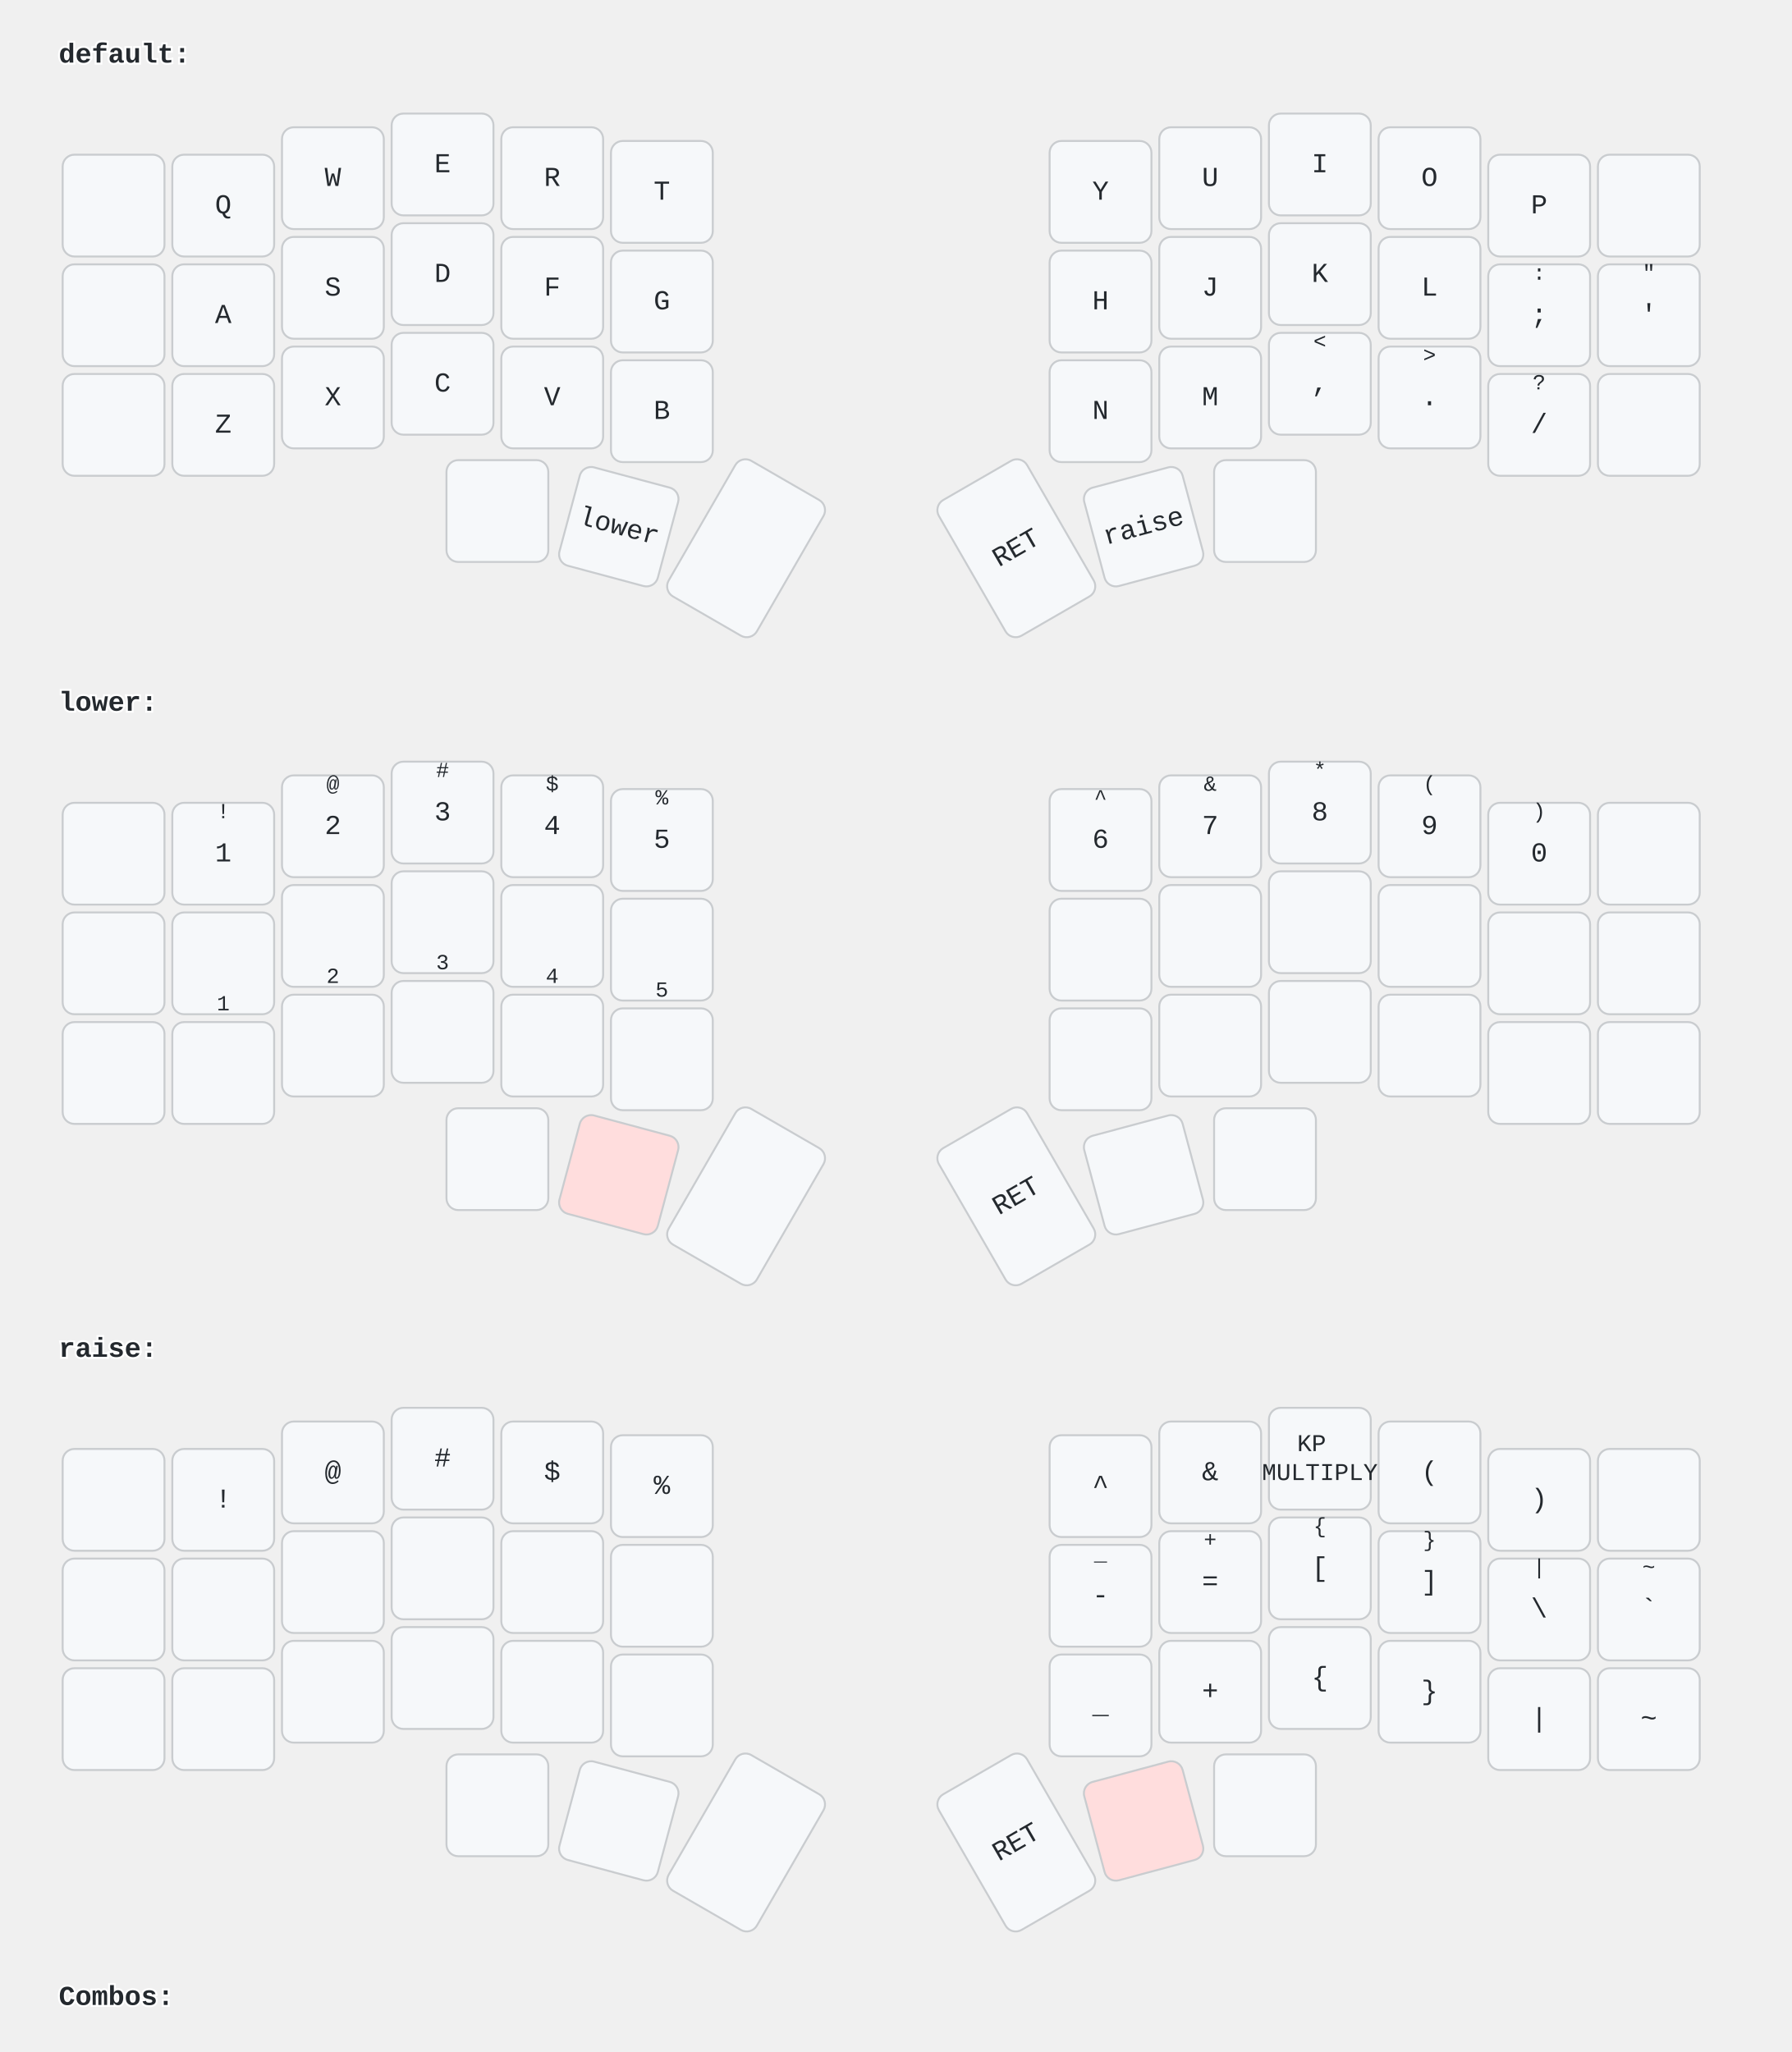
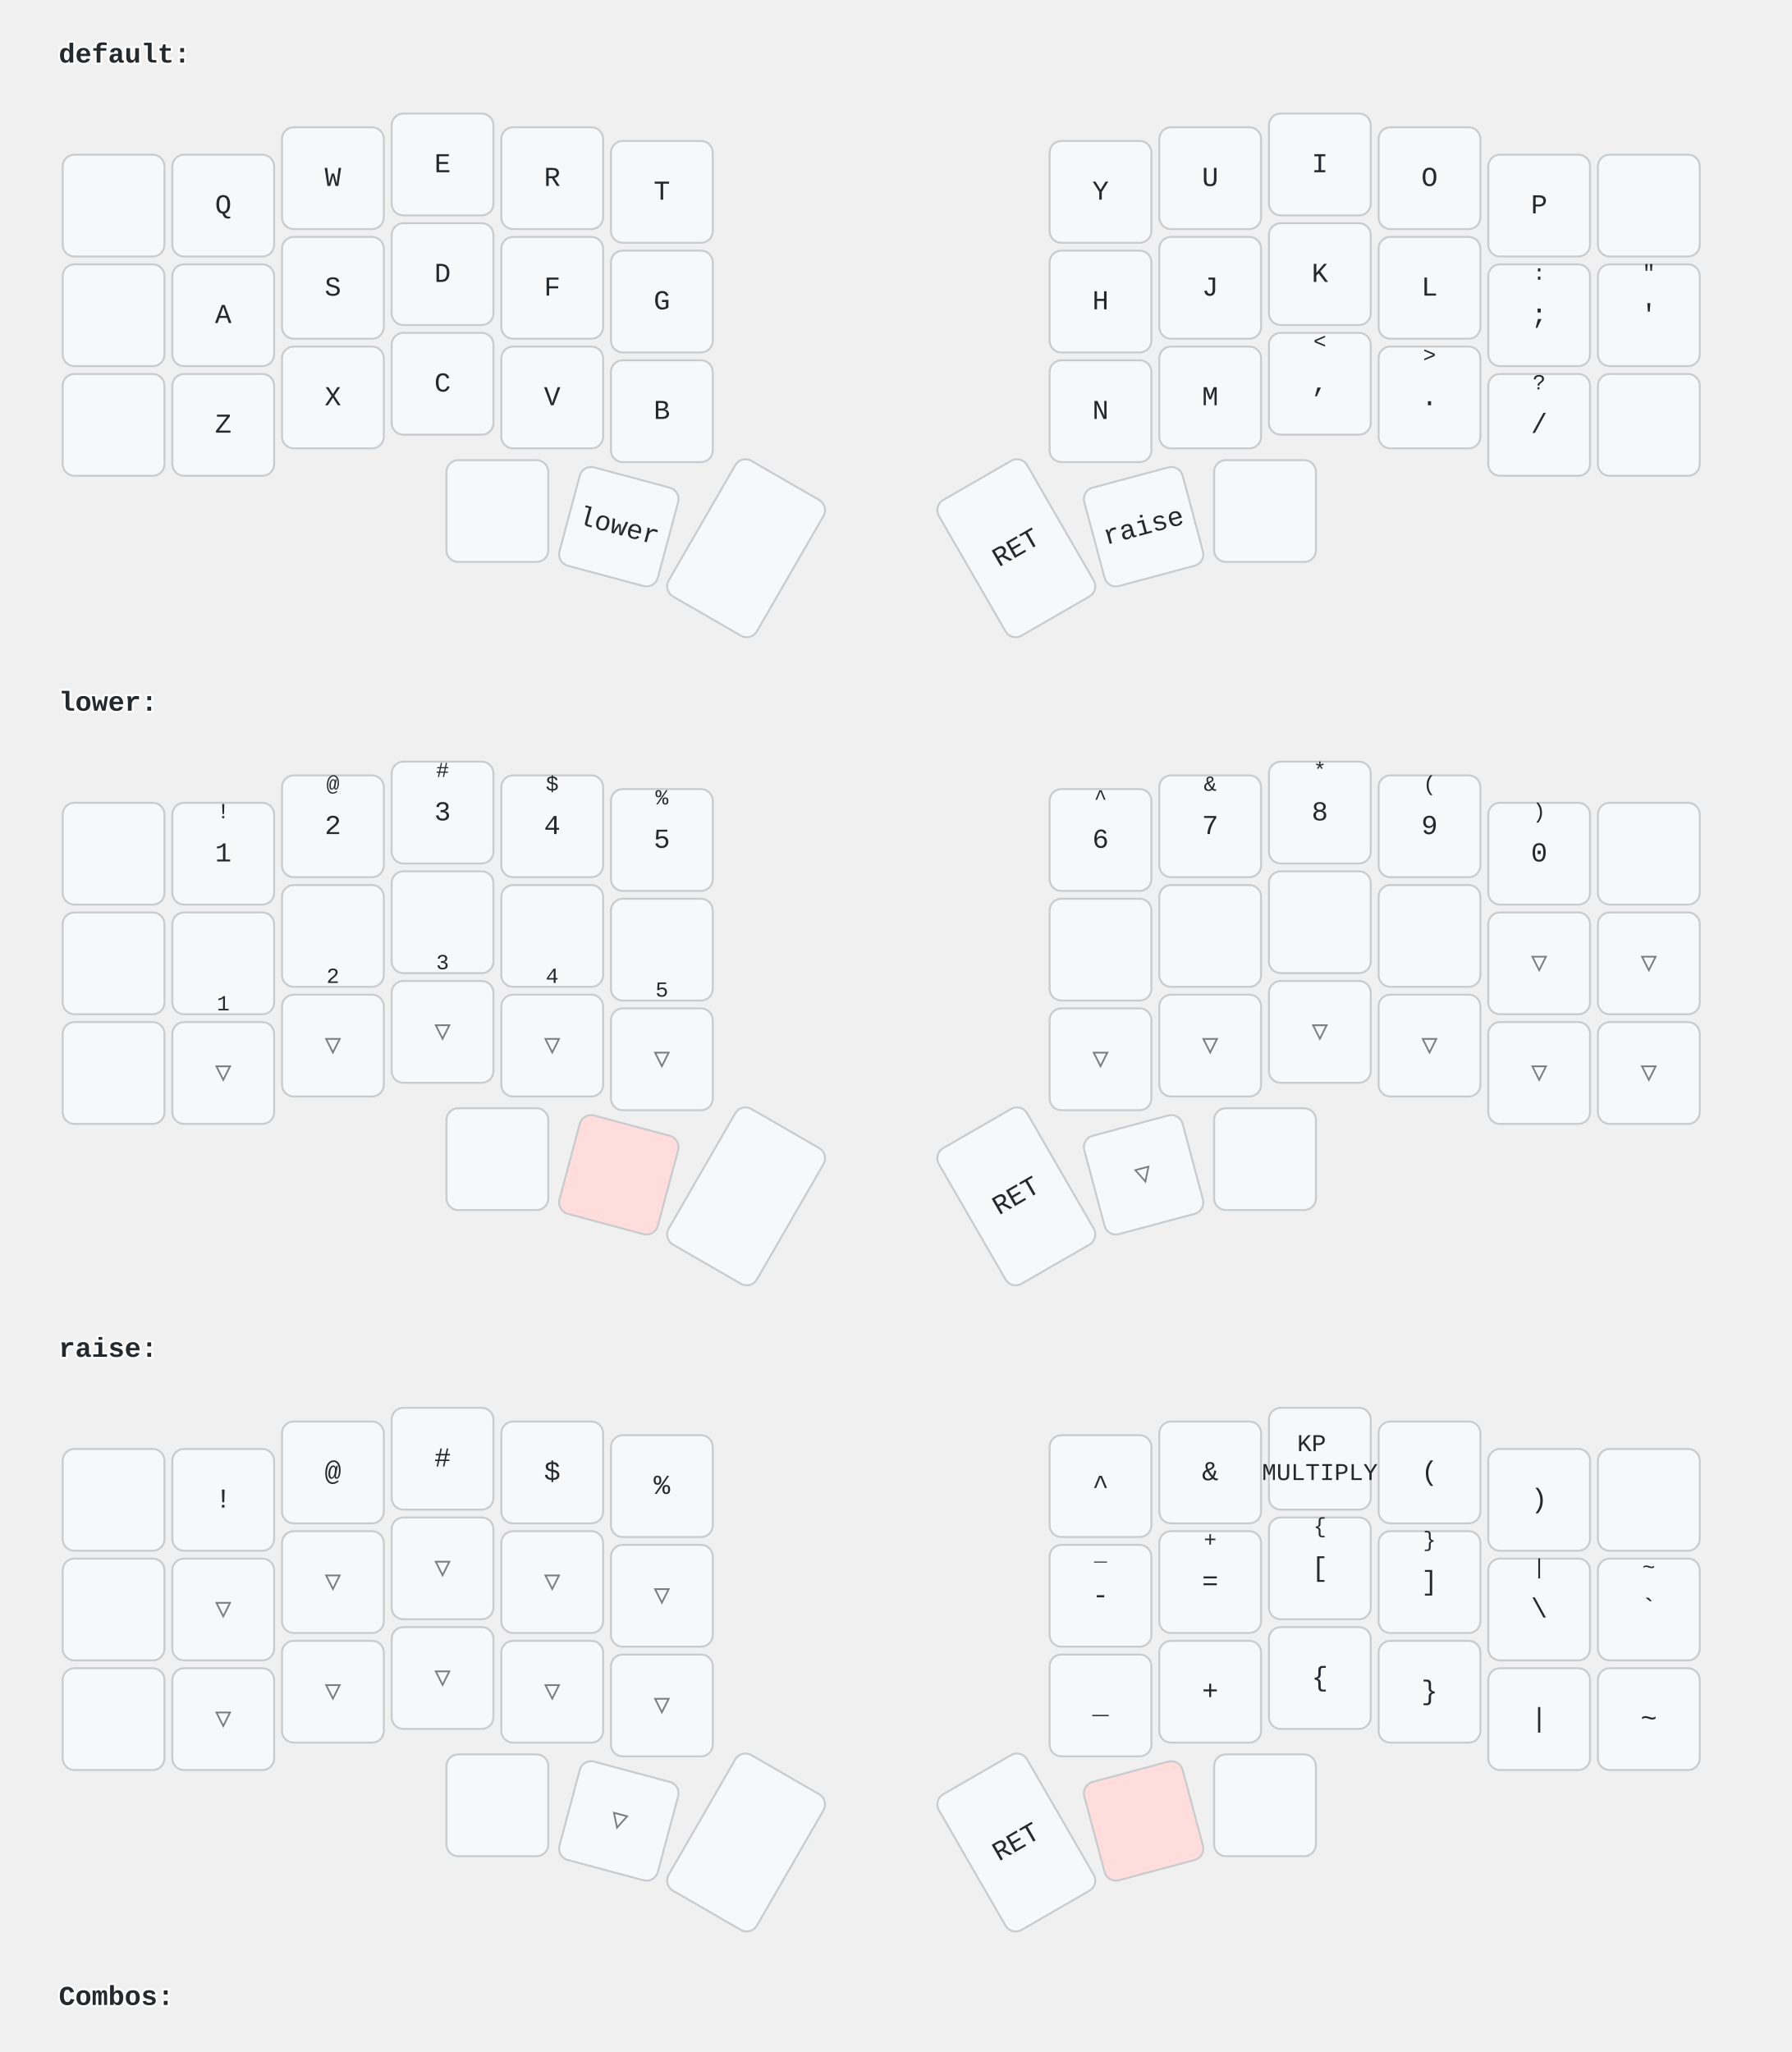
<svg xmlns="http://www.w3.org/2000/svg" xmlns:xlink="http://www.w3.org/1999/xlink" width="915" height="1048" viewBox="0 0 915 1048" class="keymap">
  <defs>/* start glyphs */
<svg id="mdi:apple-keyboard-command">
      <svg id="mdi-apple-keyboard-command" viewBox="0 0 24 24">
        <path d="M6,2A4,4 0 0,1 10,6V8H14V6A4,4 0 0,1 18,2A4,4 0 0,1 22,6A4,4 0 0,1 18,10H16V14H18A4,4 0 0,1 22,18A4,4 0 0,1 18,22A4,4 0 0,1 14,18V16H10V18A4,4 0 0,1 6,22A4,4 0 0,1 2,18A4,4 0 0,1 6,14H8V10H6A4,4 0 0,1 2,6A4,4 0 0,1 6,2M16,18A2,2 0 0,0 18,20A2,2 0 0,0 20,18A2,2 0 0,0 18,16H16V18M14,10H10V14H14V10M6,16A2,2 0 0,0 4,18A2,2 0 0,0 6,20A2,2 0 0,0 8,18V16H6M8,6A2,2 0 0,0 6,4A2,2 0 0,0 4,6A2,2 0 0,0 6,8H8V6M18,8A2,2 0 0,0 20,6A2,2 0 0,0 18,4A2,2 0 0,0 16,6V8H18Z" />
      </svg>
    </svg>
    <svg id="mdi:apple-keyboard-control">
      <svg id="mdi-apple-keyboard-control" viewBox="0 0 24 24">
        <path d="M19.78,11.78L18.36,13.19L12,6.83L5.64,13.19L4.22,11.78L12,4L19.78,11.78Z" />
      </svg>
    </svg>
    <svg id="mdi:apple-keyboard-option">
      <svg id="mdi-apple-keyboard-option" viewBox="0 0 24 24">
        <path d="M3,4H9.11L16.15,18H21V20H14.88L7.84,6H3V4M14,4H21V6H14V4Z" />
      </svg>
    </svg>
    <svg id="mdi:apple-keyboard-shift">
      <svg id="mdi-apple-keyboard-shift" viewBox="0 0 24 24">
        <path d="M15,18V12H17.17L12,6.83L6.83,12H9V18H15M12,4L22,14H17V20H7V14H2L12,4Z" />
      </svg>
    </svg>
    <svg id="mdi:arrow-down-bold">
      <svg id="mdi-arrow-down-bold" viewBox="0 0 24 24">
        <path d="M9,4H15V12H19.84L12,19.84L4.16,12H9V4Z" />
      </svg>
    </svg>
    <svg id="mdi:arrow-left-bold">
      <svg id="mdi-arrow-left-bold" viewBox="0 0 24 24">
        <path d="M20,9V15H12V19.84L4.16,12L12,4.16V9H20Z" />
      </svg>
    </svg>
    <svg id="mdi:arrow-right-bold">
      <svg id="mdi-arrow-right-bold" viewBox="0 0 24 24">
        <path d="M4,15V9H12V4.16L19.84,12L12,19.84V15H4Z" />
      </svg>
    </svg>
    <svg id="mdi:arrow-up-bold">
      <svg id="mdi-arrow-up-bold" viewBox="0 0 24 24">
        <path d="M15,20H9V12H4.16L12,4.16L19.84,12H15V20Z" />
      </svg>
    </svg>
    <svg id="mdi:backspace">
      <svg id="mdi-backspace" viewBox="0 0 24 24">
        <path d="M22,3H7C6.31,3 5.77,3.35 5.41,3.88L0,12L5.41,20.11C5.77,20.64 6.31,21 7,21H22A2,2 0 0,0 24,19V5A2,2 0 0,0 22,3M19,15.59L17.59,17L14,13.41L10.41,17L9,15.59L12.59,12L9,8.41L10.41,7L14,10.59L17.59,7L19,8.41L15.41,12" />
      </svg>
    </svg>
    <svg id="mdi:bluetooth-connect">
      <svg id="mdi-bluetooth-connect" viewBox="0 0 24 24">
        <path d="M19,10L17,12L19,14L21,12M14.88,16.29L13,18.17V14.41M13,5.83L14.88,7.71L13,9.58M17.71,7.71L12,2H11V9.58L6.41,5L5,6.41L10.59,12L5,17.58L6.41,19L11,14.41V22H12L17.71,16.29L13.41,12M7,12L5,10L3,12L5,14L7,12Z" />
      </svg>
    </svg>
    <svg id="mdi:bluetooth-off">
      <svg id="mdi-bluetooth-off" viewBox="0 0 24 24">
        <path d="M13,5.83L14.88,7.71L13.28,9.31L14.69,10.72L17.71,7.7L12,2H11V7.03L13,9.03M5.41,4L4,5.41L10.59,12L5,17.59L6.41,19L11,14.41V22H12L16.29,17.71L18.59,20L20,18.59M13,18.17V14.41L14.88,16.29" />
      </svg>
    </svg>
    <svg id="mdi:keyboard-esc">
      <svg id="mdi-keyboard-esc" viewBox="0 0 24 24">
        <path d="M1 7H7V9H3V11H7V13H3V15H7V17H1V7M11 7H15V9H11V11H13C14.11 11 15 11.9 15 13V15C15 16.11 14.11 17 13 17H9V15H13V13H11C9.9 13 9 12.11 9 11V9C9 7.9 9.9 7 11 7M19 7H21C22.11 7 23 7.9 23 9V10H21V9H19V15H21V14H23V15C23 16.11 22.11 17 21 17H19C17.9 17 17 16.11 17 15V9C17 7.9 17.9 7 19 7Z" />
      </svg>
    </svg>
    <svg id="mdi:keyboard-space">
      <svg id="mdi-keyboard-space" viewBox="0 0 24 24">
        <path d="M3 15H5V19H19V15H21V19C21 20.1 20.1 21 19 21H5C3.9 21 3 20.1 3 19V15Z" />
      </svg>
    </svg>
    <svg id="mdi:keyboard-tab">
      <svg id="mdi-keyboard-tab" viewBox="0 0 24 24">
        <path d="M20,18H22V6H20M11.59,7.41L15.17,11H1V13H15.17L11.59,16.58L13,18L19,12L13,6L11.59,7.41Z" />
-       </svg>
-     </svg>
-     <svg id="mdi:transfer">
-       <svg id="mdi-transfer" viewBox="0 0 24 24">
-         <path d="M8 4A2 2 0 0 0 6 6V10H8V6H16V9H13.5L17 12.5L20.5 9H18V6A2 2 0 0 0 16 4H8M3 12V14H11V12H3M3 15V17H11V15H3M13 15V17H21V15H13M3 18V20H11V18H3M13 18V20H21V18H13Z" />
      </svg>
    </svg>
  </defs>/* end glyphs */
<style>/* inherit to force styles through use tags */
svg path {
    fill: inherit;
}

/* font and background color specifications */
svg.keymap {
    font-family: SFMono-Regular,Consolas,Liberation Mono,Menlo,monospace;
    font-size: 14px;
    font-kerning: normal;
    text-rendering: optimizeLegibility;
    fill: #24292e;
}

/* default key styling */
rect.key {
    fill: #f6f8fa;
    stroke: #c9cccf;
    stroke-width: 1;
}

/* default key side styling, only used is draw_key_sides is set */
rect.side {
    filter: brightness(90%);
}

/* color accent for combo boxes */
rect.combo, rect.combo-separate {
    fill: #cdf;
}

/* color accent for held keys */
rect.held, rect.combo.held {
    fill: #fdd;
}

/* color accent for ghost (optional) keys */
rect.ghost, rect.combo.ghost {
    stroke-dasharray: 4, 4;
    stroke-width: 2;
}

text {
    text-anchor: middle;
    dominant-baseline: middle;
}

/* styling for layer labels */
text.label {
    font-weight: bold;
    text-anchor: start;
    stroke: white;
    stroke-width: 2;
    paint-order: stroke;
}

/* styling for combo tap, and key hold/shifted label text */
text.combo, text.hold, text.shifted {
    font-size: 11px;
}

text.hold {
    text-anchor: middle;
    dominant-baseline: auto;
}

text.shifted {
    text-anchor: middle;
    dominant-baseline: hanging;
}

/* styling for hold/shifted label text in combo box */
text.combo.hold, text.combo.shifted {
    font-size: 8px;
}

/* lighter symbol for transparent keys */
text.trans {
    fill: #7b7e81;
}

/* styling for combo dendrons */
path.combo {
    stroke-width: 1;
    stroke: gray;
    fill: none;
}

/* Start Tabler Icons Cleanup */
/* cannot use height/width with glyphs */
.icon-tabler &gt; path {
    fill: inherit;
    stroke: inherit;
    stroke-width: 2;
}
/* hide tabler's default box */
.icon-tabler &gt; path[stroke="none"][fill="none"] {
    visibility: hidden;
}
/* End Tabler Icons Cleanup */
</style>
  <g transform="translate(30, 0)" class="layer-default">
    <text x="0" y="28" class="label">default:</text>
    <g transform="translate(0, 56)">
      <g transform="translate(28, 49)" class="key keypos-0">
        <rect rx="6" ry="6" x="-26" y="-26" width="52" height="52" class="key" />
        <use href="#mdi:keyboard-tab" xlink:href="#mdi:keyboard-tab" x="-7" y="-7" height="14" width="14.0" class="key tap glyph mdi:keyboard-tab" />
      </g>
      <g transform="translate(84, 49)" class="key keypos-1">
        <rect rx="6" ry="6" x="-26" y="-26" width="52" height="52" class="key" />
        <text x="0" y="0" class="key tap">Q</text>
      </g>
      <g transform="translate(140, 35)" class="key keypos-2">
        <rect rx="6" ry="6" x="-26" y="-26" width="52" height="52" class="key" />
        <text x="0" y="0" class="key tap">W</text>
      </g>
      <g transform="translate(196, 28)" class="key keypos-3">
        <rect rx="6" ry="6" x="-26" y="-26" width="52" height="52" class="key" />
        <text x="0" y="0" class="key tap">E</text>
      </g>
      <g transform="translate(252, 35)" class="key keypos-4">
        <rect rx="6" ry="6" x="-26" y="-26" width="52" height="52" class="key" />
        <text x="0" y="0" class="key tap">R</text>
      </g>
      <g transform="translate(308, 42)" class="key keypos-5">
        <rect rx="6" ry="6" x="-26" y="-26" width="52" height="52" class="key" />
        <text x="0" y="0" class="key tap">T</text>
      </g>
      <g transform="translate(532, 42)" class="key keypos-6">
        <rect rx="6" ry="6" x="-26" y="-26" width="52" height="52" class="key" />
        <text x="0" y="0" class="key tap">Y</text>
      </g>
      <g transform="translate(588, 35)" class="key keypos-7">
        <rect rx="6" ry="6" x="-26" y="-26" width="52" height="52" class="key" />
        <text x="0" y="0" class="key tap">U</text>
      </g>
      <g transform="translate(644, 28)" class="key keypos-8">
        <rect rx="6" ry="6" x="-26" y="-26" width="52" height="52" class="key" />
        <text x="0" y="0" class="key tap">I</text>
      </g>
      <g transform="translate(700, 35)" class="key keypos-9">
        <rect rx="6" ry="6" x="-26" y="-26" width="52" height="52" class="key" />
        <text x="0" y="0" class="key tap">O</text>
      </g>
      <g transform="translate(756, 49)" class="key keypos-10">
        <rect rx="6" ry="6" x="-26" y="-26" width="52" height="52" class="key" />
        <text x="0" y="0" class="key tap">P</text>
      </g>
      <g transform="translate(812, 49)" class="key backspace keypos-11">
        <rect rx="6" ry="6" x="-26" y="-26" width="52" height="52" class="key backspace" />
        <use href="#mdi:backspace" xlink:href="#mdi:backspace" x="-7" y="-7" height="14" width="14.0" class="key backspace tap glyph mdi:backspace" />
      </g>
      <g transform="translate(28, 105)" class="key keypos-12">
        <rect rx="6" ry="6" x="-26" y="-26" width="52" height="52" class="key" />
        <use href="#mdi:apple-keyboard-control" xlink:href="#mdi:apple-keyboard-control" x="-7" y="-7" height="14" width="14.0" class="key tap glyph mdi:apple-keyboard-control" />
      </g>
      <g transform="translate(84, 105)" class="key keypos-13">
        <rect rx="6" ry="6" x="-26" y="-26" width="52" height="52" class="key" />
        <text x="0" y="0" class="key tap">A</text>
      </g>
      <g transform="translate(140, 91)" class="key keypos-14">
        <rect rx="6" ry="6" x="-26" y="-26" width="52" height="52" class="key" />
        <text x="0" y="0" class="key tap">S</text>
      </g>
      <g transform="translate(196, 84)" class="key keypos-15">
        <rect rx="6" ry="6" x="-26" y="-26" width="52" height="52" class="key" />
        <text x="0" y="0" class="key tap">D</text>
      </g>
      <g transform="translate(252, 91)" class="key keypos-16">
        <rect rx="6" ry="6" x="-26" y="-26" width="52" height="52" class="key" />
        <text x="0" y="0" class="key tap">F</text>
      </g>
      <g transform="translate(308, 98)" class="key keypos-17">
        <rect rx="6" ry="6" x="-26" y="-26" width="52" height="52" class="key" />
        <text x="0" y="0" class="key tap">G</text>
      </g>
      <g transform="translate(532, 98)" class="key keypos-18">
        <rect rx="6" ry="6" x="-26" y="-26" width="52" height="52" class="key" />
        <text x="0" y="0" class="key tap">H</text>
      </g>
      <g transform="translate(588, 91)" class="key keypos-19">
        <rect rx="6" ry="6" x="-26" y="-26" width="52" height="52" class="key" />
        <text x="0" y="0" class="key tap">J</text>
      </g>
      <g transform="translate(644, 84)" class="key keypos-20">
        <rect rx="6" ry="6" x="-26" y="-26" width="52" height="52" class="key" />
        <text x="0" y="0" class="key tap">K</text>
      </g>
      <g transform="translate(700, 91)" class="key keypos-21">
        <rect rx="6" ry="6" x="-26" y="-26" width="52" height="52" class="key" />
        <text x="0" y="0" class="key tap">L</text>
      </g>
      <g transform="translate(756, 105)" class="key keypos-22">
        <rect rx="6" ry="6" x="-26" y="-26" width="52" height="52" class="key" />
        <text x="0" y="0" class="key tap">;</text>
        <text x="0" y="-24" class="key shifted">:</text>
      </g>
      <g transform="translate(812, 105)" class="key keypos-23">
        <rect rx="6" ry="6" x="-26" y="-26" width="52" height="52" class="key" />
        <text x="0" y="0" class="key tap">'</text>
        <text x="0" y="-24" class="key shifted">"</text>
      </g>
      <g transform="translate(28, 161)" class="key keypos-24">
        <rect rx="6" ry="6" x="-26" y="-26" width="52" height="52" class="key" />
        <use href="#mdi:apple-keyboard-shift" xlink:href="#mdi:apple-keyboard-shift" x="-7" y="-7" height="14" width="14.0" class="key tap glyph mdi:apple-keyboard-shift" />
      </g>
      <g transform="translate(84, 161)" class="key keypos-25">
        <rect rx="6" ry="6" x="-26" y="-26" width="52" height="52" class="key" />
        <text x="0" y="0" class="key tap">Z</text>
      </g>
      <g transform="translate(140, 147)" class="key keypos-26">
        <rect rx="6" ry="6" x="-26" y="-26" width="52" height="52" class="key" />
        <text x="0" y="0" class="key tap">X</text>
      </g>
      <g transform="translate(196, 140)" class="key keypos-27">
        <rect rx="6" ry="6" x="-26" y="-26" width="52" height="52" class="key" />
        <text x="0" y="0" class="key tap">C</text>
      </g>
      <g transform="translate(252, 147)" class="key keypos-28">
        <rect rx="6" ry="6" x="-26" y="-26" width="52" height="52" class="key" />
        <text x="0" y="0" class="key tap">V</text>
      </g>
      <g transform="translate(308, 154)" class="key keypos-29">
        <rect rx="6" ry="6" x="-26" y="-26" width="52" height="52" class="key" />
        <text x="0" y="0" class="key tap">B</text>
      </g>
      <g transform="translate(532, 154)" class="key keypos-30">
        <rect rx="6" ry="6" x="-26" y="-26" width="52" height="52" class="key" />
        <text x="0" y="0" class="key tap">N</text>
      </g>
      <g transform="translate(588, 147)" class="key keypos-31">
        <rect rx="6" ry="6" x="-26" y="-26" width="52" height="52" class="key" />
        <text x="0" y="0" class="key tap">M</text>
      </g>
      <g transform="translate(644, 140)" class="key keypos-32">
        <rect rx="6" ry="6" x="-26" y="-26" width="52" height="52" class="key" />
        <text x="0" y="0" class="key tap">,</text>
        <text x="0" y="-24" class="key shifted">&lt;</text>
      </g>
      <g transform="translate(700, 147)" class="key keypos-33">
        <rect rx="6" ry="6" x="-26" y="-26" width="52" height="52" class="key" />
        <text x="0" y="0" class="key tap">.</text>
        <text x="0" y="-24" class="key shifted">&gt;</text>
      </g>
      <g transform="translate(756, 161)" class="key keypos-34">
        <rect rx="6" ry="6" x="-26" y="-26" width="52" height="52" class="key" />
        <text x="0" y="0" class="key tap">/</text>
        <text x="0" y="-24" class="key shifted">?</text>
      </g>
      <g transform="translate(812, 161)" class="key keypos-35">
        <rect rx="6" ry="6" x="-26" y="-26" width="52" height="52" class="key" />
        <use href="#mdi:keyboard-esc" xlink:href="#mdi:keyboard-esc" x="-7" y="-7" height="14" width="14.0" class="key tap glyph mdi:keyboard-esc" />
      </g>
      <g transform="translate(224, 205)" class="key keypos-36">
        <rect rx="6" ry="6" x="-26" y="-26" width="52" height="52" class="key" />
        <use href="#mdi:apple-keyboard-command" xlink:href="#mdi:apple-keyboard-command" x="-7" y="-7" height="14" width="14.0" class="key tap glyph mdi:apple-keyboard-command" />
      </g>
      <g transform="translate(286, 213) rotate(15.0)" class="key keypos-37">
        <rect rx="6" ry="6" x="-26" y="-26" width="52" height="52" class="key" />
        <text x="0" y="0" class="key tap">lower</text>
      </g>
      <g transform="translate(351, 224) rotate(30.0)" class="key keypos-38">
        <rect rx="6" ry="6" x="-26" y="-40" width="52" height="80" class="key" />
        <use href="#mdi:keyboard-space" xlink:href="#mdi:keyboard-space" x="-7" y="-7" height="14" width="14.0" class="key tap glyph mdi:keyboard-space" />
      </g>
      <g transform="translate(489, 224) rotate(-30.0)" class="key keypos-39">
        <rect rx="6" ry="6" x="-26" y="-40" width="52" height="80" class="key" />
        <text x="0" y="0" class="key tap">RET</text>
      </g>
      <g transform="translate(554, 213) rotate(-15.0)" class="key keypos-40">
        <rect rx="6" ry="6" x="-26" y="-26" width="52" height="52" class="key" />
        <text x="0" y="0" class="key tap">raise</text>
      </g>
      <g transform="translate(616, 205)" class="key keypos-41">
        <rect rx="6" ry="6" x="-26" y="-26" width="52" height="52" class="key" />
        <use href="#mdi:apple-keyboard-option" xlink:href="#mdi:apple-keyboard-option" x="-7" y="-7" height="14" width="14.0" class="key tap glyph mdi:apple-keyboard-option" />
      </g>
    </g>
  </g>
  <g transform="translate(30, 331)" class="layer-lower">
    <text x="0" y="28" class="label">lower:</text>
    <g transform="translate(0, 56)">
      <g transform="translate(28, 49)" class="key keypos-0">
        <rect rx="6" ry="6" x="-26" y="-26" width="52" height="52" class="key" />
        <use href="#mdi:keyboard-tab" xlink:href="#mdi:keyboard-tab" x="-7" y="-7" height="14" width="14.0" class="key tap glyph mdi:keyboard-tab" />
      </g>
      <g transform="translate(84, 49)" class="key keypos-1">
        <rect rx="6" ry="6" x="-26" y="-26" width="52" height="52" class="key" />
        <text x="0" y="0" class="key tap">1</text>
        <text x="0" y="-24" class="key shifted">!</text>
      </g>
      <g transform="translate(140, 35)" class="key keypos-2">
        <rect rx="6" ry="6" x="-26" y="-26" width="52" height="52" class="key" />
        <text x="0" y="0" class="key tap">2</text>
        <text x="0" y="-24" class="key shifted">@</text>
      </g>
      <g transform="translate(196, 28)" class="key keypos-3">
        <rect rx="6" ry="6" x="-26" y="-26" width="52" height="52" class="key" />
        <text x="0" y="0" class="key tap">3</text>
        <text x="0" y="-24" class="key shifted">#</text>
      </g>
      <g transform="translate(252, 35)" class="key keypos-4">
        <rect rx="6" ry="6" x="-26" y="-26" width="52" height="52" class="key" />
        <text x="0" y="0" class="key tap">4</text>
        <text x="0" y="-24" class="key shifted">$</text>
      </g>
      <g transform="translate(308, 42)" class="key keypos-5">
        <rect rx="6" ry="6" x="-26" y="-26" width="52" height="52" class="key" />
        <text x="0" y="0" class="key tap">5</text>
        <text x="0" y="-24" class="key shifted">%</text>
      </g>
      <g transform="translate(532, 42)" class="key keypos-6">
        <rect rx="6" ry="6" x="-26" y="-26" width="52" height="52" class="key" />
        <text x="0" y="0" class="key tap">6</text>
        <text x="0" y="-24" class="key shifted">^</text>
      </g>
      <g transform="translate(588, 35)" class="key keypos-7">
        <rect rx="6" ry="6" x="-26" y="-26" width="52" height="52" class="key" />
        <text x="0" y="0" class="key tap">7</text>
        <text x="0" y="-24" class="key shifted">&amp;</text>
      </g>
      <g transform="translate(644, 28)" class="key keypos-8">
        <rect rx="6" ry="6" x="-26" y="-26" width="52" height="52" class="key" />
        <text x="0" y="0" class="key tap">8</text>
        <text x="0" y="-24" class="key shifted">*</text>
      </g>
      <g transform="translate(700, 35)" class="key keypos-9">
        <rect rx="6" ry="6" x="-26" y="-26" width="52" height="52" class="key" />
        <text x="0" y="0" class="key tap">9</text>
        <text x="0" y="-24" class="key shifted">(</text>
      </g>
      <g transform="translate(756, 49)" class="key keypos-10">
        <rect rx="6" ry="6" x="-26" y="-26" width="52" height="52" class="key" />
        <text x="0" y="0" class="key tap">0</text>
        <text x="0" y="-24" class="key shifted">)</text>
      </g>
      <g transform="translate(812, 49)" class="key backspace keypos-11">
        <rect rx="6" ry="6" x="-26" y="-26" width="52" height="52" class="key backspace" />
        <use href="#mdi:backspace" xlink:href="#mdi:backspace" x="-7" y="-7" height="14" width="14.0" class="key backspace tap glyph mdi:backspace" />
      </g>
      <g transform="translate(28, 105)" class="key keypos-12">
        <rect rx="6" ry="6" x="-26" y="-26" width="52" height="52" class="key" />
        <use href="#mdi:bluetooth-off" xlink:href="#mdi:bluetooth-off" x="-7" y="-7" height="14" width="14.0" class="key tap glyph mdi:bluetooth-off" />
      </g>
      <g transform="translate(84, 105)" class="key keypos-13">
        <rect rx="6" ry="6" x="-26" y="-26" width="52" height="52" class="key" />
        <text x="0" y="24" class="key hold">1</text>
        <use href="#mdi:bluetooth-connect" xlink:href="#mdi:bluetooth-connect" x="-5" y="-24" height="10" width="10.0" class="key shifted glyph mdi:bluetooth-connect" />
      </g>
      <g transform="translate(140, 91)" class="key keypos-14">
        <rect rx="6" ry="6" x="-26" y="-26" width="52" height="52" class="key" />
        <text x="0" y="24" class="key hold">2</text>
        <use href="#mdi:bluetooth-connect" xlink:href="#mdi:bluetooth-connect" x="-5" y="-24" height="10" width="10.0" class="key shifted glyph mdi:bluetooth-connect" />
      </g>
      <g transform="translate(196, 84)" class="key keypos-15">
        <rect rx="6" ry="6" x="-26" y="-26" width="52" height="52" class="key" />
        <text x="0" y="24" class="key hold">3</text>
        <use href="#mdi:bluetooth-connect" xlink:href="#mdi:bluetooth-connect" x="-5" y="-24" height="10" width="10.0" class="key shifted glyph mdi:bluetooth-connect" />
      </g>
      <g transform="translate(252, 91)" class="key keypos-16">
        <rect rx="6" ry="6" x="-26" y="-26" width="52" height="52" class="key" />
        <text x="0" y="24" class="key hold">4</text>
        <use href="#mdi:bluetooth-connect" xlink:href="#mdi:bluetooth-connect" x="-5" y="-24" height="10" width="10.0" class="key shifted glyph mdi:bluetooth-connect" />
      </g>
      <g transform="translate(308, 98)" class="key keypos-17">
        <rect rx="6" ry="6" x="-26" y="-26" width="52" height="52" class="key" />
        <text x="0" y="24" class="key hold">5</text>
        <use href="#mdi:bluetooth-connect" xlink:href="#mdi:bluetooth-connect" x="-5" y="-24" height="10" width="10.0" class="key shifted glyph mdi:bluetooth-connect" />
      </g>
      <g transform="translate(532, 98)" class="key keypos-18">
        <rect rx="6" ry="6" x="-26" y="-26" width="52" height="52" class="key" />
        <use href="#mdi:arrow-left-bold" xlink:href="#mdi:arrow-left-bold" x="-7" y="-7" height="14" width="14.0" class="key tap glyph mdi:arrow-left-bold" />
      </g>
      <g transform="translate(588, 91)" class="key keypos-19">
        <rect rx="6" ry="6" x="-26" y="-26" width="52" height="52" class="key" />
        <use href="#mdi:arrow-down-bold" xlink:href="#mdi:arrow-down-bold" x="-7" y="-7" height="14" width="14.0" class="key tap glyph mdi:arrow-down-bold" />
      </g>
      <g transform="translate(644, 84)" class="key keypos-20">
        <rect rx="6" ry="6" x="-26" y="-26" width="52" height="52" class="key" />
        <use href="#mdi:arrow-up-bold" xlink:href="#mdi:arrow-up-bold" x="-7" y="-7" height="14" width="14.0" class="key tap glyph mdi:arrow-up-bold" />
      </g>
      <g transform="translate(700, 91)" class="key keypos-21">
        <rect rx="6" ry="6" x="-26" y="-26" width="52" height="52" class="key" />
        <use href="#mdi:arrow-right-bold" xlink:href="#mdi:arrow-right-bold" x="-7" y="-7" height="14" width="14.0" class="key tap glyph mdi:arrow-right-bold" />
      </g>
      <g transform="translate(756, 105)" class="key trans keypos-22">
        <rect rx="6" ry="6" x="-26" y="-26" width="52" height="52" class="key trans" />
-         <use href="#mdi:transfer" xlink:href="#mdi:transfer" x="-7" y="-7" height="14" width="14.0" class="key trans tap glyph mdi:transfer" />
+         <text x="0" y="0" class="key trans tap">▽</text>
      </g>
      <g transform="translate(812, 105)" class="key trans keypos-23">
        <rect rx="6" ry="6" x="-26" y="-26" width="52" height="52" class="key trans" />
-         <use href="#mdi:transfer" xlink:href="#mdi:transfer" x="-7" y="-7" height="14" width="14.0" class="key trans tap glyph mdi:transfer" />
+         <text x="0" y="0" class="key trans tap">▽</text>
      </g>
      <g transform="translate(28, 161)" class="key keypos-24">
        <rect rx="6" ry="6" x="-26" y="-26" width="52" height="52" class="key" />
        <use href="#mdi:apple-keyboard-shift" xlink:href="#mdi:apple-keyboard-shift" x="-7" y="-7" height="14" width="14.0" class="key tap glyph mdi:apple-keyboard-shift" />
      </g>
      <g transform="translate(84, 161)" class="key trans keypos-25">
        <rect rx="6" ry="6" x="-26" y="-26" width="52" height="52" class="key trans" />
-         <use href="#mdi:transfer" xlink:href="#mdi:transfer" x="-7" y="-7" height="14" width="14.0" class="key trans tap glyph mdi:transfer" />
+         <text x="0" y="0" class="key trans tap">▽</text>
      </g>
      <g transform="translate(140, 147)" class="key trans keypos-26">
        <rect rx="6" ry="6" x="-26" y="-26" width="52" height="52" class="key trans" />
-         <use href="#mdi:transfer" xlink:href="#mdi:transfer" x="-7" y="-7" height="14" width="14.0" class="key trans tap glyph mdi:transfer" />
+         <text x="0" y="0" class="key trans tap">▽</text>
      </g>
      <g transform="translate(196, 140)" class="key trans keypos-27">
        <rect rx="6" ry="6" x="-26" y="-26" width="52" height="52" class="key trans" />
-         <use href="#mdi:transfer" xlink:href="#mdi:transfer" x="-7" y="-7" height="14" width="14.0" class="key trans tap glyph mdi:transfer" />
+         <text x="0" y="0" class="key trans tap">▽</text>
      </g>
      <g transform="translate(252, 147)" class="key trans keypos-28">
        <rect rx="6" ry="6" x="-26" y="-26" width="52" height="52" class="key trans" />
-         <use href="#mdi:transfer" xlink:href="#mdi:transfer" x="-7" y="-7" height="14" width="14.0" class="key trans tap glyph mdi:transfer" />
+         <text x="0" y="0" class="key trans tap">▽</text>
      </g>
      <g transform="translate(308, 154)" class="key trans keypos-29">
        <rect rx="6" ry="6" x="-26" y="-26" width="52" height="52" class="key trans" />
-         <use href="#mdi:transfer" xlink:href="#mdi:transfer" x="-7" y="-7" height="14" width="14.0" class="key trans tap glyph mdi:transfer" />
+         <text x="0" y="0" class="key trans tap">▽</text>
      </g>
      <g transform="translate(532, 154)" class="key trans keypos-30">
        <rect rx="6" ry="6" x="-26" y="-26" width="52" height="52" class="key trans" />
-         <use href="#mdi:transfer" xlink:href="#mdi:transfer" x="-7" y="-7" height="14" width="14.0" class="key trans tap glyph mdi:transfer" />
+         <text x="0" y="0" class="key trans tap">▽</text>
      </g>
      <g transform="translate(588, 147)" class="key trans keypos-31">
        <rect rx="6" ry="6" x="-26" y="-26" width="52" height="52" class="key trans" />
-         <use href="#mdi:transfer" xlink:href="#mdi:transfer" x="-7" y="-7" height="14" width="14.0" class="key trans tap glyph mdi:transfer" />
+         <text x="0" y="0" class="key trans tap">▽</text>
      </g>
      <g transform="translate(644, 140)" class="key trans keypos-32">
        <rect rx="6" ry="6" x="-26" y="-26" width="52" height="52" class="key trans" />
-         <use href="#mdi:transfer" xlink:href="#mdi:transfer" x="-7" y="-7" height="14" width="14.0" class="key trans tap glyph mdi:transfer" />
+         <text x="0" y="0" class="key trans tap">▽</text>
      </g>
      <g transform="translate(700, 147)" class="key trans keypos-33">
        <rect rx="6" ry="6" x="-26" y="-26" width="52" height="52" class="key trans" />
-         <use href="#mdi:transfer" xlink:href="#mdi:transfer" x="-7" y="-7" height="14" width="14.0" class="key trans tap glyph mdi:transfer" />
+         <text x="0" y="0" class="key trans tap">▽</text>
      </g>
      <g transform="translate(756, 161)" class="key trans keypos-34">
        <rect rx="6" ry="6" x="-26" y="-26" width="52" height="52" class="key trans" />
-         <use href="#mdi:transfer" xlink:href="#mdi:transfer" x="-7" y="-7" height="14" width="14.0" class="key trans tap glyph mdi:transfer" />
+         <text x="0" y="0" class="key trans tap">▽</text>
      </g>
      <g transform="translate(812, 161)" class="key trans keypos-35">
        <rect rx="6" ry="6" x="-26" y="-26" width="52" height="52" class="key trans" />
-         <use href="#mdi:transfer" xlink:href="#mdi:transfer" x="-7" y="-7" height="14" width="14.0" class="key trans tap glyph mdi:transfer" />
+         <text x="0" y="0" class="key trans tap">▽</text>
      </g>
      <g transform="translate(224, 205)" class="key keypos-36">
        <rect rx="6" ry="6" x="-26" y="-26" width="52" height="52" class="key" />
        <use href="#mdi:apple-keyboard-command" xlink:href="#mdi:apple-keyboard-command" x="-7" y="-7" height="14" width="14.0" class="key tap glyph mdi:apple-keyboard-command" />
      </g>
      <g transform="translate(286, 213) rotate(15.0)" class="key held keypos-37">
        <rect rx="6" ry="6" x="-26" y="-26" width="52" height="52" class="key held" />
      </g>
      <g transform="translate(351, 224) rotate(30.0)" class="key keypos-38">
        <rect rx="6" ry="6" x="-26" y="-40" width="52" height="80" class="key" />
        <use href="#mdi:keyboard-space" xlink:href="#mdi:keyboard-space" x="-7" y="-7" height="14" width="14.0" class="key tap glyph mdi:keyboard-space" />
      </g>
      <g transform="translate(489, 224) rotate(-30.0)" class="key keypos-39">
        <rect rx="6" ry="6" x="-26" y="-40" width="52" height="80" class="key" />
        <text x="0" y="0" class="key tap">RET</text>
      </g>
      <g transform="translate(554, 213) rotate(-15.0)" class="key trans keypos-40">
        <rect rx="6" ry="6" x="-26" y="-26" width="52" height="52" class="key trans" />
-         <use href="#mdi:transfer" xlink:href="#mdi:transfer" x="-7" y="-7" height="14" width="14.0" class="key trans tap glyph mdi:transfer" />
+         <text x="0" y="0" class="key trans tap">▽</text>
      </g>
      <g transform="translate(616, 205)" class="key keypos-41">
        <rect rx="6" ry="6" x="-26" y="-26" width="52" height="52" class="key" />
        <use href="#mdi:apple-keyboard-option" xlink:href="#mdi:apple-keyboard-option" x="-7" y="-7" height="14" width="14.0" class="key tap glyph mdi:apple-keyboard-option" />
      </g>
    </g>
  </g>
  <g transform="translate(30, 661)" class="layer-raise">
    <text x="0" y="28" class="label">raise:</text>
    <g transform="translate(0, 56)">
      <g transform="translate(28, 49)" class="key keypos-0">
        <rect rx="6" ry="6" x="-26" y="-26" width="52" height="52" class="key" />
        <use href="#mdi:keyboard-tab" xlink:href="#mdi:keyboard-tab" x="-7" y="-7" height="14" width="14.0" class="key tap glyph mdi:keyboard-tab" />
      </g>
      <g transform="translate(84, 49)" class="key keypos-1">
        <rect rx="6" ry="6" x="-26" y="-26" width="52" height="52" class="key" />
        <text x="0" y="0" class="key tap">!</text>
      </g>
      <g transform="translate(140, 35)" class="key keypos-2">
        <rect rx="6" ry="6" x="-26" y="-26" width="52" height="52" class="key" />
        <text x="0" y="0" class="key tap">@</text>
      </g>
      <g transform="translate(196, 28)" class="key keypos-3">
        <rect rx="6" ry="6" x="-26" y="-26" width="52" height="52" class="key" />
        <text x="0" y="0" class="key tap">#</text>
      </g>
      <g transform="translate(252, 35)" class="key keypos-4">
        <rect rx="6" ry="6" x="-26" y="-26" width="52" height="52" class="key" />
        <text x="0" y="0" class="key tap">$</text>
      </g>
      <g transform="translate(308, 42)" class="key keypos-5">
        <rect rx="6" ry="6" x="-26" y="-26" width="52" height="52" class="key" />
        <text x="0" y="0" class="key tap">%</text>
      </g>
      <g transform="translate(532, 42)" class="key keypos-6">
        <rect rx="6" ry="6" x="-26" y="-26" width="52" height="52" class="key" />
        <text x="0" y="0" class="key tap">^</text>
      </g>
      <g transform="translate(588, 35)" class="key keypos-7">
        <rect rx="6" ry="6" x="-26" y="-26" width="52" height="52" class="key" />
        <text x="0" y="0" class="key tap">&amp;</text>
      </g>
      <g transform="translate(644, 28)" class="key keypos-8">
        <rect rx="6" ry="6" x="-26" y="-26" width="52" height="52" class="key" />
        <text x="0" y="0" class="key tap">
          <tspan x="0" dy="-0.6em" style="font-size: 88%">KP</tspan>
          <tspan x="0" dy="1.2em" style="font-size: 88%">MULTIPLY</tspan>
        </text>
      </g>
      <g transform="translate(700, 35)" class="key keypos-9">
        <rect rx="6" ry="6" x="-26" y="-26" width="52" height="52" class="key" />
        <text x="0" y="0" class="key tap">(</text>
      </g>
      <g transform="translate(756, 49)" class="key keypos-10">
        <rect rx="6" ry="6" x="-26" y="-26" width="52" height="52" class="key" />
        <text x="0" y="0" class="key tap">)</text>
      </g>
      <g transform="translate(812, 49)" class="key backspace keypos-11">
        <rect rx="6" ry="6" x="-26" y="-26" width="52" height="52" class="key backspace" />
        <use href="#mdi:backspace" xlink:href="#mdi:backspace" x="-7" y="-7" height="14" width="14.0" class="key backspace tap glyph mdi:backspace" />
      </g>
      <g transform="translate(28, 105)" class="key keypos-12">
        <rect rx="6" ry="6" x="-26" y="-26" width="52" height="52" class="key" />
        <use href="#mdi:apple-keyboard-control" xlink:href="#mdi:apple-keyboard-control" x="-7" y="-7" height="14" width="14.0" class="key tap glyph mdi:apple-keyboard-control" />
      </g>
      <g transform="translate(84, 105)" class="key trans keypos-13">
        <rect rx="6" ry="6" x="-26" y="-26" width="52" height="52" class="key trans" />
-         <use href="#mdi:transfer" xlink:href="#mdi:transfer" x="-7" y="-7" height="14" width="14.0" class="key trans tap glyph mdi:transfer" />
+         <text x="0" y="0" class="key trans tap">▽</text>
      </g>
      <g transform="translate(140, 91)" class="key trans keypos-14">
        <rect rx="6" ry="6" x="-26" y="-26" width="52" height="52" class="key trans" />
-         <use href="#mdi:transfer" xlink:href="#mdi:transfer" x="-7" y="-7" height="14" width="14.0" class="key trans tap glyph mdi:transfer" />
+         <text x="0" y="0" class="key trans tap">▽</text>
      </g>
      <g transform="translate(196, 84)" class="key trans keypos-15">
        <rect rx="6" ry="6" x="-26" y="-26" width="52" height="52" class="key trans" />
-         <use href="#mdi:transfer" xlink:href="#mdi:transfer" x="-7" y="-7" height="14" width="14.0" class="key trans tap glyph mdi:transfer" />
+         <text x="0" y="0" class="key trans tap">▽</text>
      </g>
      <g transform="translate(252, 91)" class="key trans keypos-16">
        <rect rx="6" ry="6" x="-26" y="-26" width="52" height="52" class="key trans" />
-         <use href="#mdi:transfer" xlink:href="#mdi:transfer" x="-7" y="-7" height="14" width="14.0" class="key trans tap glyph mdi:transfer" />
+         <text x="0" y="0" class="key trans tap">▽</text>
      </g>
      <g transform="translate(308, 98)" class="key trans keypos-17">
        <rect rx="6" ry="6" x="-26" y="-26" width="52" height="52" class="key trans" />
-         <use href="#mdi:transfer" xlink:href="#mdi:transfer" x="-7" y="-7" height="14" width="14.0" class="key trans tap glyph mdi:transfer" />
+         <text x="0" y="0" class="key trans tap">▽</text>
      </g>
      <g transform="translate(532, 98)" class="key keypos-18">
        <rect rx="6" ry="6" x="-26" y="-26" width="52" height="52" class="key" />
        <text x="0" y="0" class="key tap">-</text>
        <text x="0" y="-24" class="key shifted">_</text>
      </g>
      <g transform="translate(588, 91)" class="key keypos-19">
        <rect rx="6" ry="6" x="-26" y="-26" width="52" height="52" class="key" />
        <text x="0" y="0" class="key tap">=</text>
        <text x="0" y="-24" class="key shifted">+</text>
      </g>
      <g transform="translate(644, 84)" class="key keypos-20">
        <rect rx="6" ry="6" x="-26" y="-26" width="52" height="52" class="key" />
        <text x="0" y="0" class="key tap">[</text>
        <text x="0" y="-24" class="key shifted">{</text>
      </g>
      <g transform="translate(700, 91)" class="key keypos-21">
        <rect rx="6" ry="6" x="-26" y="-26" width="52" height="52" class="key" />
        <text x="0" y="0" class="key tap">]</text>
        <text x="0" y="-24" class="key shifted">}</text>
      </g>
      <g transform="translate(756, 105)" class="key keypos-22">
        <rect rx="6" ry="6" x="-26" y="-26" width="52" height="52" class="key" />
        <text x="0" y="0" class="key tap">\</text>
        <text x="0" y="-24" class="key shifted">|</text>
      </g>
      <g transform="translate(812, 105)" class="key keypos-23">
        <rect rx="6" ry="6" x="-26" y="-26" width="52" height="52" class="key" />
        <text x="0" y="0" class="key tap">`</text>
        <text x="0" y="-24" class="key shifted">~</text>
      </g>
      <g transform="translate(28, 161)" class="key keypos-24">
        <rect rx="6" ry="6" x="-26" y="-26" width="52" height="52" class="key" />
        <use href="#mdi:apple-keyboard-shift" xlink:href="#mdi:apple-keyboard-shift" x="-7" y="-7" height="14" width="14.0" class="key tap glyph mdi:apple-keyboard-shift" />
      </g>
      <g transform="translate(84, 161)" class="key trans keypos-25">
        <rect rx="6" ry="6" x="-26" y="-26" width="52" height="52" class="key trans" />
-         <use href="#mdi:transfer" xlink:href="#mdi:transfer" x="-7" y="-7" height="14" width="14.0" class="key trans tap glyph mdi:transfer" />
+         <text x="0" y="0" class="key trans tap">▽</text>
      </g>
      <g transform="translate(140, 147)" class="key trans keypos-26">
        <rect rx="6" ry="6" x="-26" y="-26" width="52" height="52" class="key trans" />
-         <use href="#mdi:transfer" xlink:href="#mdi:transfer" x="-7" y="-7" height="14" width="14.0" class="key trans tap glyph mdi:transfer" />
+         <text x="0" y="0" class="key trans tap">▽</text>
      </g>
      <g transform="translate(196, 140)" class="key trans keypos-27">
        <rect rx="6" ry="6" x="-26" y="-26" width="52" height="52" class="key trans" />
-         <use href="#mdi:transfer" xlink:href="#mdi:transfer" x="-7" y="-7" height="14" width="14.0" class="key trans tap glyph mdi:transfer" />
+         <text x="0" y="0" class="key trans tap">▽</text>
      </g>
      <g transform="translate(252, 147)" class="key trans keypos-28">
        <rect rx="6" ry="6" x="-26" y="-26" width="52" height="52" class="key trans" />
-         <use href="#mdi:transfer" xlink:href="#mdi:transfer" x="-7" y="-7" height="14" width="14.0" class="key trans tap glyph mdi:transfer" />
+         <text x="0" y="0" class="key trans tap">▽</text>
      </g>
      <g transform="translate(308, 154)" class="key trans keypos-29">
        <rect rx="6" ry="6" x="-26" y="-26" width="52" height="52" class="key trans" />
-         <use href="#mdi:transfer" xlink:href="#mdi:transfer" x="-7" y="-7" height="14" width="14.0" class="key trans tap glyph mdi:transfer" />
+         <text x="0" y="0" class="key trans tap">▽</text>
      </g>
      <g transform="translate(532, 154)" class="key keypos-30">
        <rect rx="6" ry="6" x="-26" y="-26" width="52" height="52" class="key" />
        <text x="0" y="0" class="key tap">_</text>
      </g>
      <g transform="translate(588, 147)" class="key keypos-31">
        <rect rx="6" ry="6" x="-26" y="-26" width="52" height="52" class="key" />
        <text x="0" y="0" class="key tap">+</text>
      </g>
      <g transform="translate(644, 140)" class="key keypos-32">
        <rect rx="6" ry="6" x="-26" y="-26" width="52" height="52" class="key" />
        <text x="0" y="0" class="key tap">{</text>
      </g>
      <g transform="translate(700, 147)" class="key keypos-33">
        <rect rx="6" ry="6" x="-26" y="-26" width="52" height="52" class="key" />
        <text x="0" y="0" class="key tap">}</text>
      </g>
      <g transform="translate(756, 161)" class="key keypos-34">
        <rect rx="6" ry="6" x="-26" y="-26" width="52" height="52" class="key" />
        <text x="0" y="0" class="key tap">|</text>
      </g>
      <g transform="translate(812, 161)" class="key keypos-35">
        <rect rx="6" ry="6" x="-26" y="-26" width="52" height="52" class="key" />
        <text x="0" y="0" class="key tap">~</text>
      </g>
      <g transform="translate(224, 205)" class="key keypos-36">
        <rect rx="6" ry="6" x="-26" y="-26" width="52" height="52" class="key" />
        <use href="#mdi:apple-keyboard-command" xlink:href="#mdi:apple-keyboard-command" x="-7" y="-7" height="14" width="14.0" class="key tap glyph mdi:apple-keyboard-command" />
      </g>
      <g transform="translate(286, 213) rotate(15.0)" class="key trans keypos-37">
        <rect rx="6" ry="6" x="-26" y="-26" width="52" height="52" class="key trans" />
-         <use href="#mdi:transfer" xlink:href="#mdi:transfer" x="-7" y="-7" height="14" width="14.0" class="key trans tap glyph mdi:transfer" />
+         <text x="0" y="0" class="key trans tap">▽</text>
      </g>
      <g transform="translate(351, 224) rotate(30.0)" class="key keypos-38">
        <rect rx="6" ry="6" x="-26" y="-40" width="52" height="80" class="key" />
        <use href="#mdi:keyboard-space" xlink:href="#mdi:keyboard-space" x="-7" y="-7" height="14" width="14.0" class="key tap glyph mdi:keyboard-space" />
      </g>
      <g transform="translate(489, 224) rotate(-30.0)" class="key keypos-39">
        <rect rx="6" ry="6" x="-26" y="-40" width="52" height="80" class="key" />
        <text x="0" y="0" class="key tap">RET</text>
      </g>
      <g transform="translate(554, 213) rotate(-15.0)" class="key held keypos-40">
        <rect rx="6" ry="6" x="-26" y="-26" width="52" height="52" class="key held" />
      </g>
      <g transform="translate(616, 205)" class="key keypos-41">
        <rect rx="6" ry="6" x="-26" y="-26" width="52" height="52" class="key" />
        <use href="#mdi:apple-keyboard-option" xlink:href="#mdi:apple-keyboard-option" x="-7" y="-7" height="14" width="14.0" class="key tap glyph mdi:apple-keyboard-option" />
      </g>
    </g>
  </g>
  <text x="30" y="1020" class="label">Combos:</text>
</svg>
